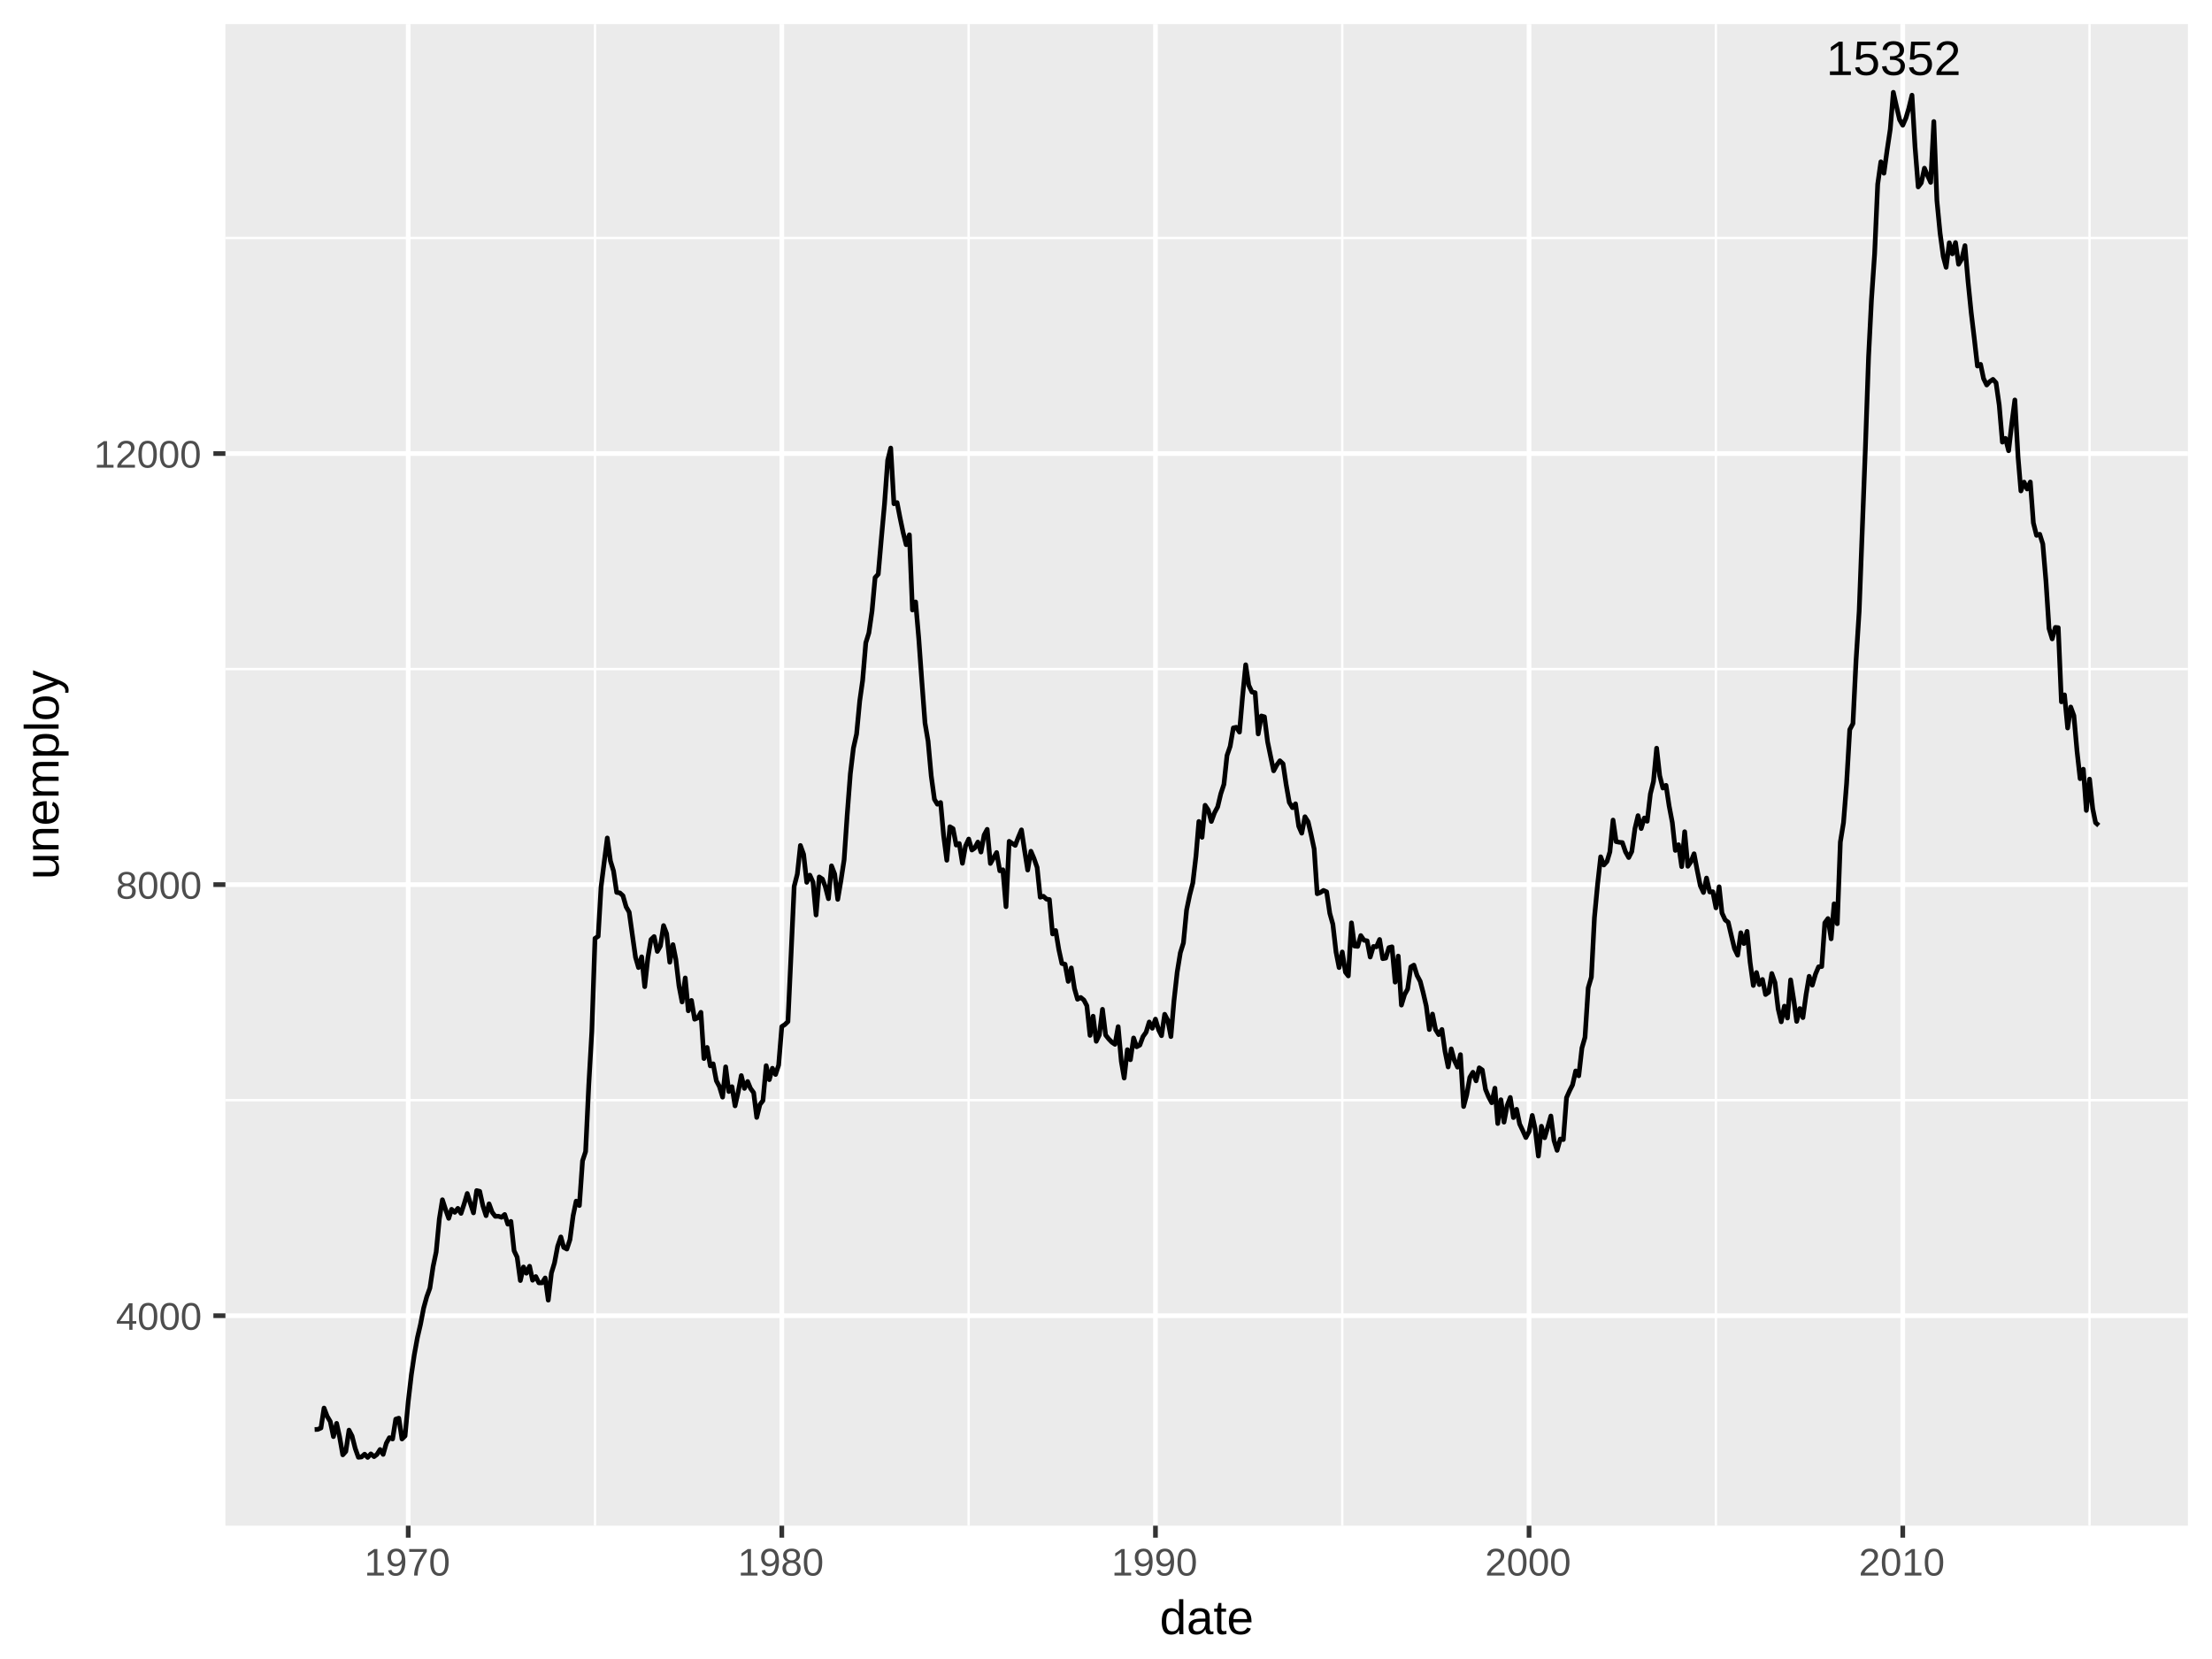
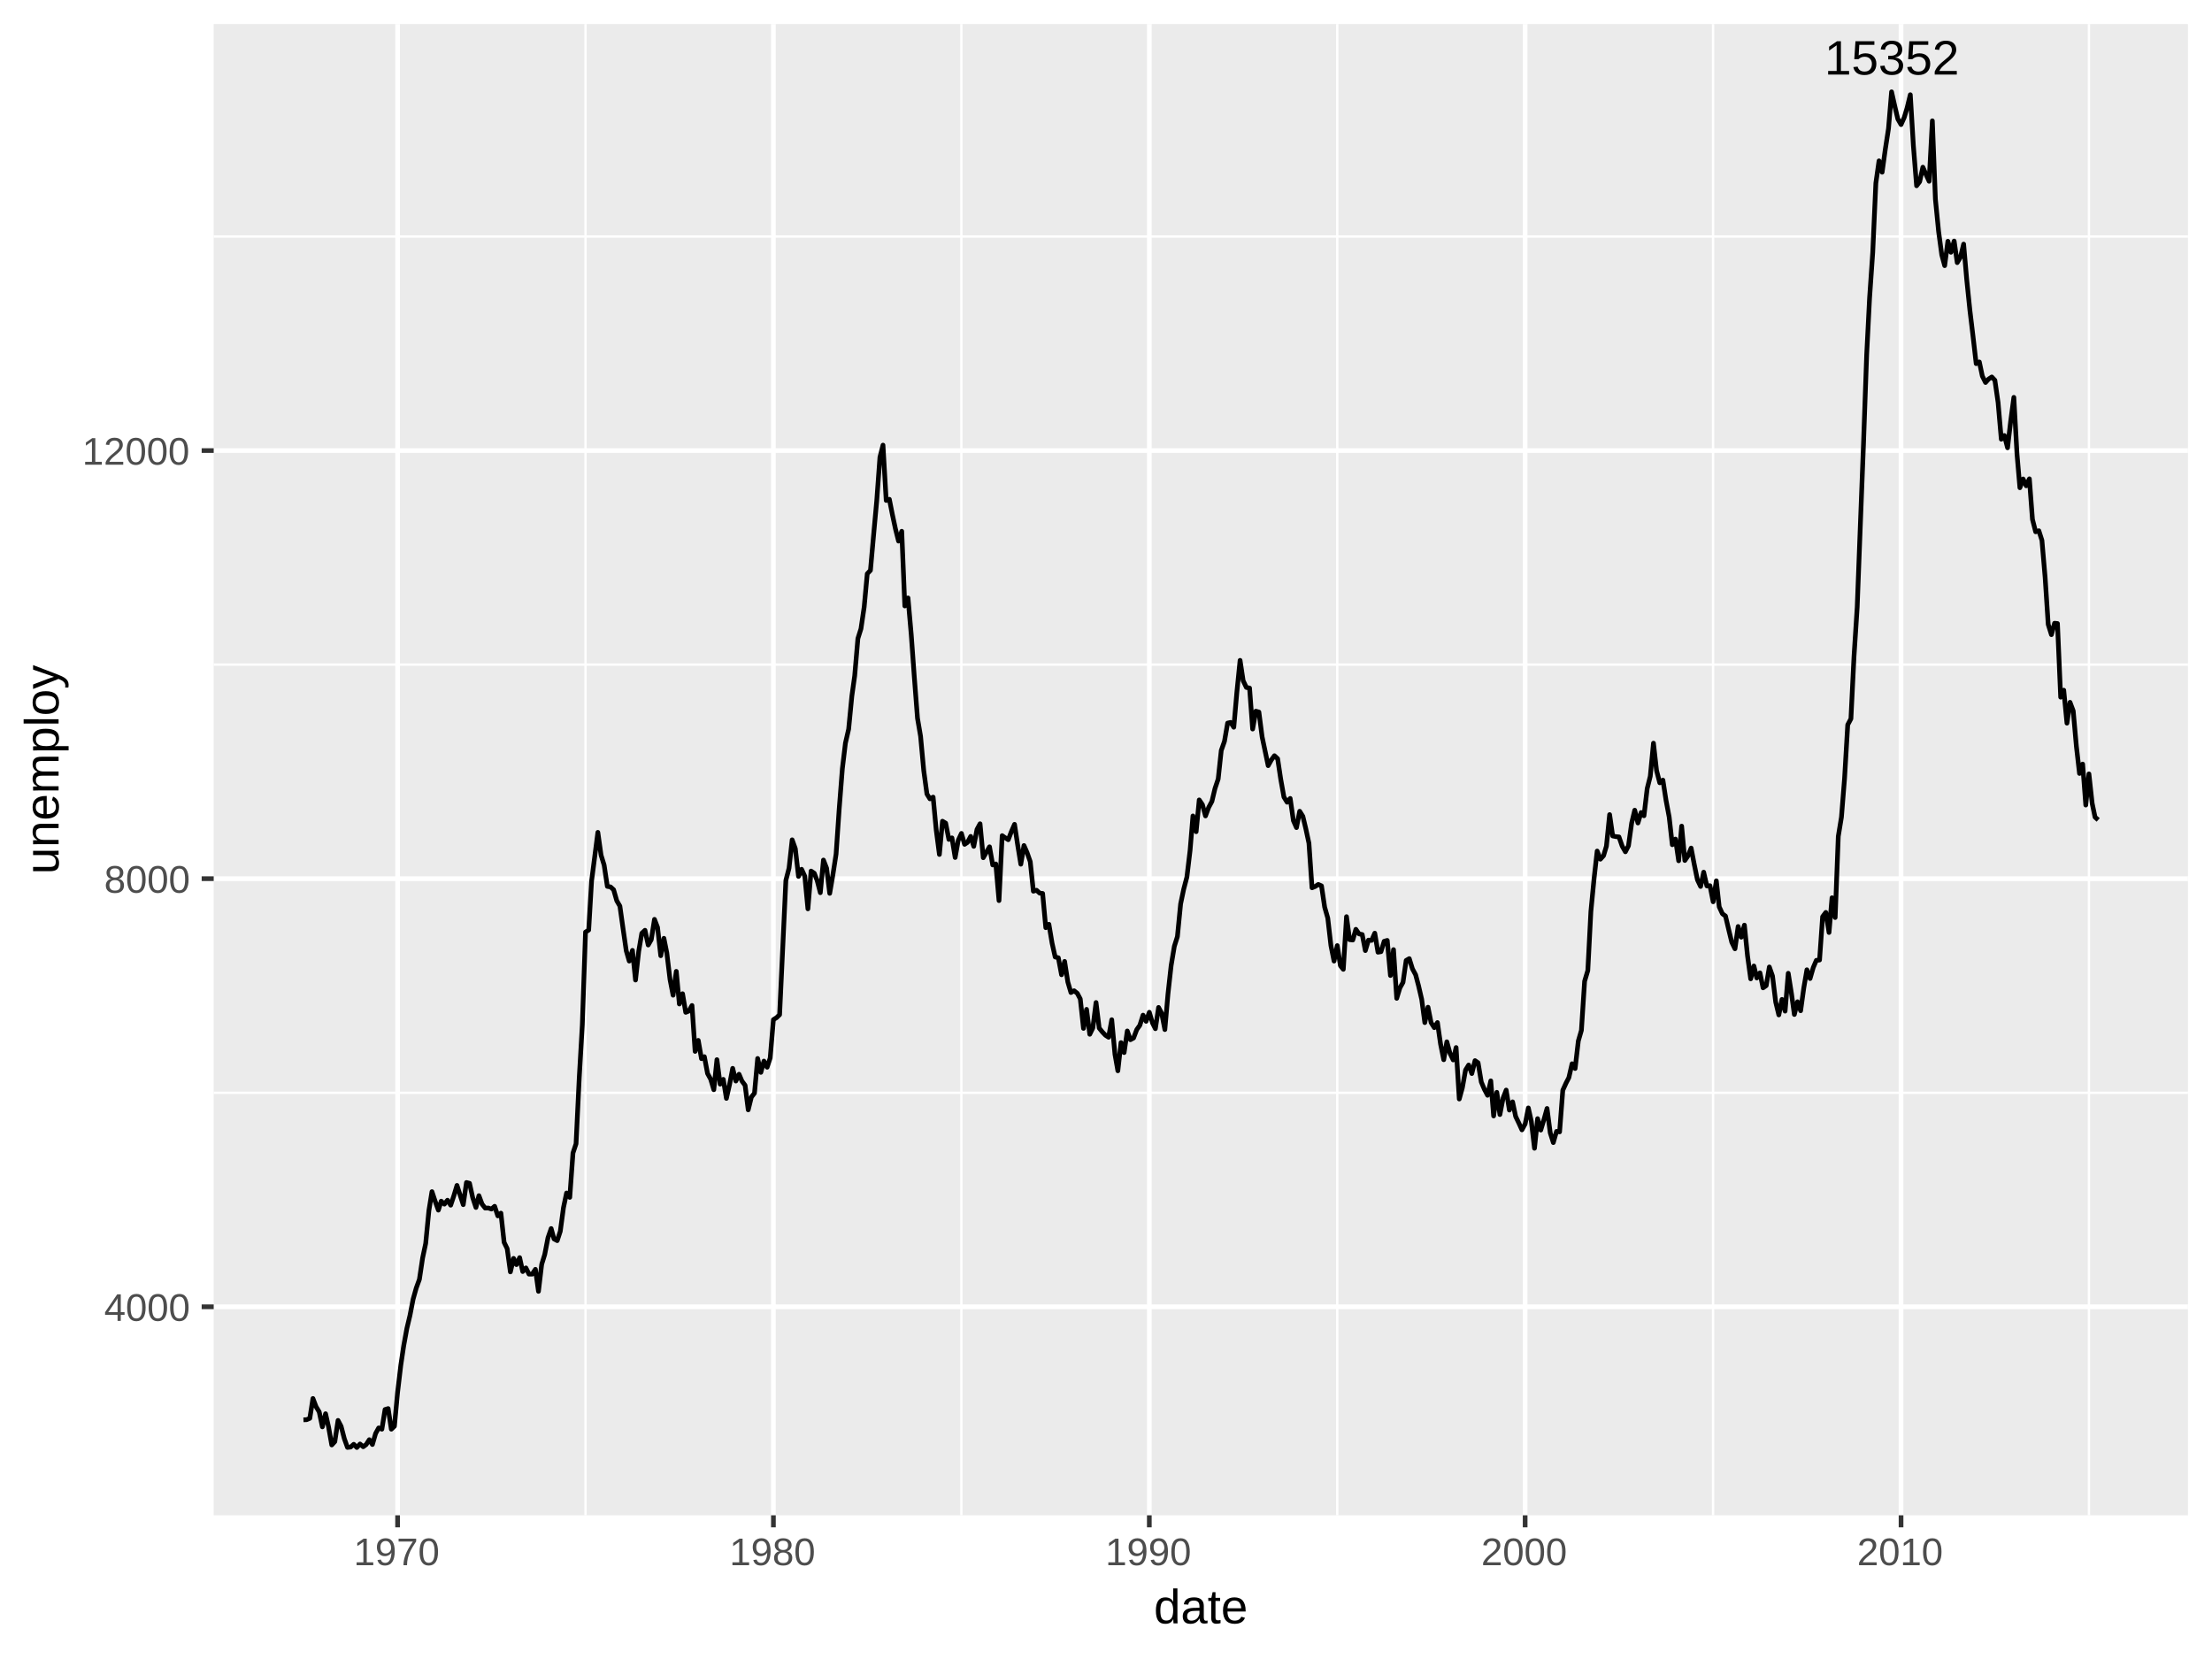
<svg xmlns="http://www.w3.org/2000/svg" viewBox="0 0 504.00 378.00">
  <defs>
    <style type="text/css">
    line, polyline, path, rect, circle {
      fill: none;
      stroke: #000000;
      stroke-linecap: round;
      stroke-linejoin: round;
      stroke-miterlimit: 10.00;
    }
  </style>
  </defs>
  <rect width="100%" height="100%" style="stroke: none; fill: none;" />
  <rect x="0.00" y="0.00" width="504.00" height="378.00" style="stroke-width: 1.07; stroke: #FFFFFF; fill: #FFFFFF;" />
  <defs>
-     <clipPath id="cpNTEuMzYwM3w0OTguNTIxfDM0Ny42MTd8NS40Nzk0NQ==">
-       <rect x="51.36" y="5.48" width="447.16" height="342.14" />
+     <clipPath id="cpNDguNjkyNXw0OTguNTIxfDM0NS4yNTd8NS40Nzk0NQ==">
+       <rect x="48.69" y="5.48" width="449.83" height="339.78" />
    </clipPath>
  </defs>
-   <rect x="51.36" y="5.48" width="447.16" height="342.14" style="stroke-width: 1.07; stroke: none; fill: #EBEBEB;" clip-path="url(#cpNTEuMzYwM3w0OTguNTIxfDM0Ny42MTd8NS40Nzk0NQ==)" />
-   <polyline points="51.36,250.67 498.52,250.67 " style="stroke-width: 0.53; stroke: #FFFFFF; stroke-linecap: butt;" clip-path="url(#cpNTEuMzYwM3w0OTguNTIxfDM0Ny42MTd8NS40Nzk0NQ==)" />
-   <polyline points="51.36,152.45 498.52,152.45 " style="stroke-width: 0.53; stroke: #FFFFFF; stroke-linecap: butt;" clip-path="url(#cpNTEuMzYwM3w0OTguNTIxfDM0Ny42MTd8NS40Nzk0NQ==)" />
-   <polyline points="51.36,54.23 498.52,54.23 " style="stroke-width: 0.53; stroke: #FFFFFF; stroke-linecap: butt;" clip-path="url(#cpNTEuMzYwM3w0OTguNTIxfDM0Ny42MTd8NS40Nzk0NQ==)" />
-   <polyline points="135.57,347.62 135.57,5.48 " style="stroke-width: 0.53; stroke: #FFFFFF; stroke-linecap: butt;" clip-path="url(#cpNTEuMzYwM3w0OTguNTIxfDM0Ny42MTd8NS40Nzk0NQ==)" />
-   <polyline points="220.70,347.62 220.70,5.48 " style="stroke-width: 0.53; stroke: #FFFFFF; stroke-linecap: butt;" clip-path="url(#cpNTEuMzYwM3w0OTguNTIxfDM0Ny42MTd8NS40Nzk0NQ==)" />
-   <polyline points="305.83,347.62 305.83,5.48 " style="stroke-width: 0.53; stroke: #FFFFFF; stroke-linecap: butt;" clip-path="url(#cpNTEuMzYwM3w0OTguNTIxfDM0Ny42MTd8NS40Nzk0NQ==)" />
-   <polyline points="390.97,347.62 390.97,5.48 " style="stroke-width: 0.53; stroke: #FFFFFF; stroke-linecap: butt;" clip-path="url(#cpNTEuMzYwM3w0OTguNTIxfDM0Ny42MTd8NS40Nzk0NQ==)" />
-   <polyline points="476.10,347.62 476.10,5.48 " style="stroke-width: 0.53; stroke: #FFFFFF; stroke-linecap: butt;" clip-path="url(#cpNTEuMzYwM3w0OTguNTIxfDM0Ny42MTd8NS40Nzk0NQ==)" />
-   <polyline points="51.36,299.78 498.52,299.78 " style="stroke-width: 1.07; stroke: #FFFFFF; stroke-linecap: butt;" clip-path="url(#cpNTEuMzYwM3w0OTguNTIxfDM0Ny42MTd8NS40Nzk0NQ==)" />
-   <polyline points="51.36,201.56 498.52,201.56 " style="stroke-width: 1.07; stroke: #FFFFFF; stroke-linecap: butt;" clip-path="url(#cpNTEuMzYwM3w0OTguNTIxfDM0Ny42MTd8NS40Nzk0NQ==)" />
-   <polyline points="51.36,103.34 498.52,103.34 " style="stroke-width: 1.07; stroke: #FFFFFF; stroke-linecap: butt;" clip-path="url(#cpNTEuMzYwM3w0OTguNTIxfDM0Ny42MTd8NS40Nzk0NQ==)" />
-   <polyline points="93.01,347.62 93.01,5.48 " style="stroke-width: 1.07; stroke: #FFFFFF; stroke-linecap: butt;" clip-path="url(#cpNTEuMzYwM3w0OTguNTIxfDM0Ny42MTd8NS40Nzk0NQ==)" />
-   <polyline points="178.13,347.62 178.13,5.48 " style="stroke-width: 1.07; stroke: #FFFFFF; stroke-linecap: butt;" clip-path="url(#cpNTEuMzYwM3w0OTguNTIxfDM0Ny42MTd8NS40Nzk0NQ==)" />
-   <polyline points="263.27,347.62 263.27,5.48 " style="stroke-width: 1.07; stroke: #FFFFFF; stroke-linecap: butt;" clip-path="url(#cpNTEuMzYwM3w0OTguNTIxfDM0Ny42MTd8NS40Nzk0NQ==)" />
-   <polyline points="348.39,347.62 348.39,5.48 " style="stroke-width: 1.07; stroke: #FFFFFF; stroke-linecap: butt;" clip-path="url(#cpNTEuMzYwM3w0OTguNTIxfDM0Ny42MTd8NS40Nzk0NQ==)" />
-   <polyline points="433.54,347.62 433.54,5.48 " style="stroke-width: 1.07; stroke: #FFFFFF; stroke-linecap: butt;" clip-path="url(#cpNTEuMzYwM3w0OTguNTIxfDM0Ny42MTd8NS40Nzk0NQ==)" />
-   <polyline points="71.69,325.71 72.41,325.68 73.13,325.36 73.83,320.82 74.55,322.71 75.25,323.89 75.97,327.33 76.70,324.31 77.37,327.35 78.10,331.48 78.79,330.71 79.52,325.85 80.22,327.20 80.94,330.03 81.66,332.04 82.36,331.97 83.08,331.33 83.78,332.07 84.50,331.26 85.23,331.89 85.88,331.40 86.60,330.27 87.30,331.38 88.02,328.85 88.72,327.57 89.45,327.87 90.17,323.35 90.87,323.13 91.59,327.87 92.29,327.18 93.01,319.40 93.73,313.21 94.39,308.74 95.11,304.76 95.81,301.76 96.53,298.03 97.23,295.48 97.95,293.49 98.68,288.58 99.38,285.26 100.10,277.73 100.80,273.36 101.52,275.57 102.24,277.60 102.89,275.54 103.62,276.23 104.32,275.32 105.04,276.47 105.74,274.36 106.46,271.93 107.18,274.19 107.88,276.35 108.61,271.27 109.30,271.44 110.03,274.75 110.75,276.99 111.43,274.29 112.15,276.23 112.85,277.14 113.57,277.11 114.27,277.36 114.99,276.72 115.71,278.93 116.41,278.29 117.14,284.99 117.83,286.44 118.56,291.77 119.28,288.68 119.93,290.10 120.66,288.51 121.35,291.70 122.08,290.86 122.78,292.29 123.50,292.29 124.22,291.18 124.92,296.24 125.64,290.05 126.34,287.77 127.06,283.96 127.79,281.83 128.44,284.21 129.16,284.60 129.86,282.46 130.58,277.01 131.28,273.67 132.01,274.68 132.73,264.49 133.43,262.38 134.15,247.23 134.85,235.05 135.57,213.81 136.29,213.34 136.95,202.10 137.67,196.40 138.37,190.93 139.09,196.16 139.79,198.44 140.51,203.33 141.24,203.45 141.94,204.09 142.66,206.62 143.36,207.84 144.08,213.00 144.80,218.11 145.48,220.46 146.20,218.01 146.90,224.81 147.62,218.21 148.32,214.08 149.04,213.39 149.77,216.78 150.47,215.55 151.19,210.89 151.89,212.73 152.61,219.24 153.33,215.23 153.99,218.57 154.71,224.66 155.41,228.30 156.13,222.82 156.83,230.31 157.55,227.95 158.27,232.23 158.97,231.93 159.70,230.65 160.39,241.19 161.12,238.66 161.84,242.86 162.49,242.39 163.22,246.25 163.91,247.55 164.64,249.98 165.34,243.08 166.06,248.70 166.78,247.60 167.48,251.97 168.20,248.78 168.90,245.07 169.62,247.99 170.35,246.42 171.00,247.99 171.72,248.97 172.42,254.60 173.14,251.67 173.84,250.76 174.57,242.81 175.29,246.00 175.99,243.40 176.71,244.82 177.41,242.69 178.13,233.90 178.85,233.43 179.53,232.77 180.25,217.32 180.95,201.95 181.67,199.15 182.37,192.64 183.10,194.66 183.82,201.04 184.52,199.40 185.24,200.99 185.94,208.48 186.66,199.81 187.39,200.30 188.04,202.00 188.76,204.77 189.46,197.28 190.18,199.15 190.88,204.92 191.60,200.67 192.33,195.91 193.03,185.69 193.75,176.29 194.45,170.45 195.17,167.25 195.89,159.69 196.55,155.03 197.27,146.46 197.97,144.22 198.69,139.24 199.39,131.60 200.11,130.82 200.83,122.56 201.53,114.90 202.26,104.86 202.95,102.09 203.68,114.78 204.40,114.51 205.05,117.87 205.77,121.31 206.47,124.11 207.20,121.85 207.90,138.99 208.62,137.15 209.34,145.52 210.04,155.22 210.76,164.75 211.46,168.87 212.18,176.81 212.91,182.13 213.58,183.24 214.31,182.85 215.00,190.36 215.73,196.01 216.43,188.37 217.15,188.81 217.87,192.55 218.57,192.20 219.29,196.70 219.99,192.77 220.72,191.17 221.44,193.68 222.09,193.23 222.81,191.86 223.51,194.14 224.23,190.26 224.93,188.96 225.66,196.74 226.38,195.47 227.08,194.24 227.80,198.41 228.50,198.17 229.22,206.59 229.94,191.69 230.60,192.15 231.32,192.62 232.02,190.78 232.74,189.08 233.44,193.72 234.16,198.24 234.89,193.95 235.59,195.59 236.31,197.65 237.01,204.43 237.73,204.21 238.45,204.87 239.10,204.95 239.83,212.80 240.53,212.02 241.25,216.34 241.95,219.53 242.67,219.70 243.39,223.61 244.09,220.54 244.82,225.25 245.51,227.68 246.24,227.27 246.96,227.86 247.64,229.16 248.36,235.91 249.06,231.54 249.78,237.26 250.48,235.81 251.20,229.97 251.92,235.84 252.62,236.72 253.35,237.48 254.05,237.95 254.77,233.92 255.49,241.85 256.14,245.63 256.87,239.17 257.56,241.46 258.29,236.50 258.99,238.51 259.71,238.12 260.43,236.18 261.13,235.20 261.85,232.86 262.55,234.29 263.27,232.20 264.00,234.68 264.65,235.98 265.37,231.10 266.07,232.45 266.79,236.18 267.49,228.03 268.22,221.50 268.94,217.08 269.64,214.84 270.36,207.35 271.06,203.99 271.78,201.19 272.50,195.05 273.16,187.17 273.88,190.78 274.58,183.48 275.30,184.57 276.00,187.17 276.72,185.20 277.45,183.83 278.15,180.88 278.87,178.70 279.57,172.14 280.29,170.05 281.01,165.85 281.69,165.71 282.41,166.81 283.11,158.73 283.83,151.47 284.53,156.13 285.25,157.68 285.98,157.83 286.68,167.23 287.40,163.13 288.10,163.33 288.82,169.02 289.54,172.51 290.20,175.63 290.92,174.30 291.62,173.34 292.34,174.03 293.04,178.72 293.76,182.82 294.48,184.03 295.18,183.14 295.91,188.25 296.60,189.84 297.33,186.09 298.05,187.24 298.70,190.02 299.43,193.43 300.12,203.64 300.85,203.35 301.55,202.88 302.27,203.20 302.99,208.09 303.69,210.59 304.41,216.90 305.11,220.46 305.83,216.90 306.56,221.52 307.21,222.36 307.93,210.27 308.63,215.55 309.35,215.63 310.05,213.17 310.78,214.23 311.50,214.37 312.20,218.06 312.92,215.65 313.62,215.73 314.34,214.06 315.06,218.43 315.74,218.30 316.46,215.92 317.16,215.73 317.88,223.78 318.58,217.84 319.31,229.01 320.03,226.63 320.73,225.35 321.45,220.32 322.15,219.90 322.87,222.23 323.60,223.61 324.25,226.11 324.97,229.23 325.67,234.58 326.39,231.05 327.09,234.58 327.81,235.74 328.54,234.56 329.24,239.52 329.96,243.10 330.66,238.98 331.38,241.63 332.10,243.15 332.76,240.30 333.48,252.12 334.18,249.51 334.90,245.46 335.60,244.31 336.32,246.27 337.04,243.30 337.74,243.79 338.47,248.21 339.16,249.88 339.89,251.26 340.61,247.94 341.26,255.99 341.98,250.57 342.68,255.68 343.41,251.87 344.11,250.05 344.83,254.64 345.55,252.75 346.25,256.12 346.97,257.64 347.67,259.19 348.39,257.84 349.12,254.15 349.79,257.22 350.52,263.41 351.21,256.61 351.94,259.24 352.64,256.88 353.36,254.28 354.08,259.87 354.78,262.11 355.50,259.53 356.20,259.65 356.93,250.10 357.65,248.48 358.30,247.20 359.02,244.01 359.72,245.12 360.44,238.78 361.14,236.35 361.87,225.08 362.59,222.63 363.29,209.07 364.01,201.48 364.71,195.22 365.43,197.09 366.16,196.28 366.81,194.09 367.53,186.85 368.23,191.76 368.95,191.91 369.65,191.98 370.37,194.09 371.10,195.39 371.80,194.02 372.52,188.79 373.22,185.84 373.94,188.79 374.66,186.38 375.31,187.12 376.04,180.88 376.74,178.06 377.46,170.47 378.16,176.73 378.88,179.56 379.60,178.94 380.30,183.58 381.03,187.41 381.72,193.77 382.45,192.47 383.17,197.46 383.85,189.50 384.57,197.38 385.27,196.35 385.99,194.53 386.69,198.22 387.41,201.80 388.13,203.35 388.83,200.06 389.56,203.23 390.26,203.18 390.98,206.86 391.70,202.05 392.35,208.02 393.08,209.61 393.77,210.13 394.50,213.25 395.20,216.14 395.92,217.64 396.64,212.53 397.34,214.99 398.06,212.21 398.76,219.26 399.49,224.54 400.21,221.59 400.86,224.34 401.58,223.17 402.28,226.60 403.00,226.09 403.70,221.81 404.43,223.88 405.15,229.87 405.85,232.82 406.57,229.25 407.27,231.96 407.99,223.26 408.71,227.90 409.37,232.72 410.09,229.80 410.79,231.86 411.51,226.63 412.21,222.45 412.93,224.47 413.66,221.94 414.36,220.29 415.08,220.22 415.78,210.27 416.50,209.29 417.22,213.91 417.90,205.93 418.62,210.47 419.32,191.86 420.04,187.44 420.74,178.55 421.46,166.25 422.19,164.87 422.89,150.63 423.61,139.24 424.31,120.87 425.03,101.91 425.75,81.29 426.41,68.32 427.13,57.84 427.83,41.98 428.55,36.87 429.25,39.47 429.97,34.24 430.69,29.45 431.39,21.03 432.12,24.30 432.82,27.27 433.54,28.54 434.26,26.90 434.91,24.71 435.64,21.69 436.33,33.38 437.06,42.59 437.76,41.66 438.48,38.32 439.20,40.01 439.90,41.56 440.62,27.69 441.32,45.68 442.04,53.10 442.77,58.45 443.42,60.91 444.14,55.31 444.84,57.84 445.56,55.26 446.26,60.22 446.99,58.99 447.71,55.97 448.41,64.08 449.13,71.20 449.83,77.04 450.55,83.40 451.27,83.01 451.95,86.25 452.67,87.72 453.37,86.94 454.09,86.44 454.79,87.21 455.52,92.31 456.24,100.74 456.94,99.88 457.66,102.70 458.36,96.66 459.08,91.13 459.81,104.15 460.46,111.86 461.18,109.85 461.88,111.42 462.60,109.82 463.30,119.13 464.02,121.98 464.75,121.73 465.45,123.94 466.17,132.46 466.87,143.22 467.59,145.57 468.31,142.95 468.97,143.02 469.69,159.91 470.39,158.32 471.11,165.88 471.81,161.09 472.53,163.06 473.25,171.18 473.95,177.42 474.68,175.26 475.37,184.66 476.10,177.52 476.82,184.25 477.47,187.44 478.20,188.08 " style="stroke-width: 1.07; stroke-linecap: butt;" clip-path="url(#cpNTEuMzYwM3w0OTguNTIxfDM0Ny42MTd8NS40Nzk0NQ==)" />
-   <g clip-path="url(#cpNTEuMzYwM3w0OTguNTIxfDM0Ny42MTd8NS40Nzk0NQ==)">
-     <text x="416.10" y="17.09" style="font-size: 11.04px; font-family: Arial;" textLength="30.59px" lengthAdjust="spacingAndGlyphs">15352</text>
+   <rect x="48.69" y="5.48" width="449.83" height="339.78" style="stroke-width: 1.07; stroke: none; fill: #EBEBEB;" clip-path="url(#cpNDguNjkyNXw0OTguNTIxfDM0NS4yNTd8NS40Nzk0NQ==)" />
+   <polyline points="48.69,248.98 498.52,248.98 " style="stroke-width: 0.53; stroke: #FFFFFF; stroke-linecap: butt;" clip-path="url(#cpNDguNjkyNXw0OTguNTIxfDM0NS4yNTd8NS40Nzk0NQ==)" />
+   <polyline points="48.69,151.43 498.52,151.43 " style="stroke-width: 0.53; stroke: #FFFFFF; stroke-linecap: butt;" clip-path="url(#cpNDguNjkyNXw0OTguNTIxfDM0NS4yNTd8NS40Nzk0NQ==)" />
+   <polyline points="48.69,53.89 498.52,53.89 " style="stroke-width: 0.53; stroke: #FFFFFF; stroke-linecap: butt;" clip-path="url(#cpNDguNjkyNXw0OTguNTIxfDM0NS4yNTd8NS40Nzk0NQ==)" />
+   <polyline points="133.41,345.26 133.41,5.48 " style="stroke-width: 0.53; stroke: #FFFFFF; stroke-linecap: butt;" clip-path="url(#cpNDguNjkyNXw0OTguNTIxfDM0NS4yNTd8NS40Nzk0NQ==)" />
+   <polyline points="219.05,345.26 219.05,5.48 " style="stroke-width: 0.53; stroke: #FFFFFF; stroke-linecap: butt;" clip-path="url(#cpNDguNjkyNXw0OTguNTIxfDM0NS4yNTd8NS40Nzk0NQ==)" />
+   <polyline points="304.69,345.26 304.69,5.48 " style="stroke-width: 0.53; stroke: #FFFFFF; stroke-linecap: butt;" clip-path="url(#cpNDguNjkyNXw0OTguNTIxfDM0NS4yNTd8NS40Nzk0NQ==)" />
+   <polyline points="390.32,345.26 390.32,5.48 " style="stroke-width: 0.53; stroke: #FFFFFF; stroke-linecap: butt;" clip-path="url(#cpNDguNjkyNXw0OTguNTIxfDM0NS4yNTd8NS40Nzk0NQ==)" />
+   <polyline points="475.96,345.26 475.96,5.48 " style="stroke-width: 0.53; stroke: #FFFFFF; stroke-linecap: butt;" clip-path="url(#cpNDguNjkyNXw0OTguNTIxfDM0NS4yNTd8NS40Nzk0NQ==)" />
+   <polyline points="48.69,297.75 498.52,297.75 " style="stroke-width: 1.07; stroke: #FFFFFF; stroke-linecap: butt;" clip-path="url(#cpNDguNjkyNXw0OTguNTIxfDM0NS4yNTd8NS40Nzk0NQ==)" />
+   <polyline points="48.69,200.20 498.52,200.20 " style="stroke-width: 1.07; stroke: #FFFFFF; stroke-linecap: butt;" clip-path="url(#cpNDguNjkyNXw0OTguNTIxfDM0NS4yNTd8NS40Nzk0NQ==)" />
+   <polyline points="48.69,102.66 498.52,102.66 " style="stroke-width: 1.07; stroke: #FFFFFF; stroke-linecap: butt;" clip-path="url(#cpNDguNjkyNXw0OTguNTIxfDM0NS4yNTd8NS40Nzk0NQ==)" />
+   <polyline points="90.59,345.26 90.59,5.48 " style="stroke-width: 1.07; stroke: #FFFFFF; stroke-linecap: butt;" clip-path="url(#cpNDguNjkyNXw0OTguNTIxfDM0NS4yNTd8NS40Nzk0NQ==)" />
+   <polyline points="176.22,345.26 176.22,5.48 " style="stroke-width: 1.07; stroke: #FFFFFF; stroke-linecap: butt;" clip-path="url(#cpNDguNjkyNXw0OTguNTIxfDM0NS4yNTd8NS40Nzk0NQ==)" />
+   <polyline points="261.87,345.26 261.87,5.48 " style="stroke-width: 1.07; stroke: #FFFFFF; stroke-linecap: butt;" clip-path="url(#cpNDguNjkyNXw0OTguNTIxfDM0NS4yNTd8NS40Nzk0NQ==)" />
+   <polyline points="347.50,345.26 347.50,5.48 " style="stroke-width: 1.07; stroke: #FFFFFF; stroke-linecap: butt;" clip-path="url(#cpNDguNjkyNXw0OTguNTIxfDM0NS4yNTd8NS40Nzk0NQ==)" />
+   <polyline points="433.15,345.26 433.15,5.48 " style="stroke-width: 1.07; stroke: #FFFFFF; stroke-linecap: butt;" clip-path="url(#cpNDguNjkyNXw0OTguNTIxfDM0NS4yNTd8NS40Nzk0NQ==)" />
+   <polyline points="69.14,323.50 69.87,323.47 70.59,323.16 71.30,318.64 72.02,320.52 72.73,321.69 73.45,325.11 74.18,322.11 74.86,325.13 75.59,329.23 76.29,328.47 77.02,323.64 77.72,324.98 78.45,327.79 79.17,329.79 79.88,329.71 80.60,329.08 81.31,329.81 82.03,329.01 82.76,329.64 83.42,329.15 84.15,328.03 84.85,329.13 85.58,326.62 86.28,325.35 87.01,325.64 87.73,321.16 88.44,320.94 89.16,325.64 89.87,324.96 90.59,317.23 91.32,311.08 91.98,306.65 92.70,302.70 93.41,299.72 94.13,296.01 94.84,293.48 95.56,291.50 96.29,286.63 96.99,283.33 97.72,275.85 98.42,271.51 99.15,273.70 99.88,275.73 100.53,273.68 101.26,274.36 101.96,273.46 102.69,274.60 103.39,272.51 104.12,270.09 104.85,272.34 105.55,274.48 106.28,269.43 106.98,269.61 107.71,272.90 108.44,275.12 109.12,272.43 109.84,274.36 110.55,275.26 111.27,275.24 111.98,275.48 112.70,274.85 113.43,277.04 114.13,276.41 114.86,283.07 115.56,284.50 116.29,289.80 117.02,286.72 117.67,288.14 118.40,286.55 119.10,289.72 119.83,288.89 120.53,290.31 121.26,290.31 121.99,289.21 122.69,294.23 123.42,288.09 124.12,285.82 124.85,282.04 125.58,279.92 126.23,282.29 126.96,282.68 127.66,280.55 128.39,275.14 129.09,271.82 129.82,272.82 130.55,262.70 131.25,260.61 131.98,245.56 132.68,233.47 133.41,212.37 134.13,211.91 134.79,200.74 135.52,195.08 136.22,189.65 136.95,194.84 137.65,197.11 138.38,201.96 139.10,202.08 139.81,202.72 140.53,205.23 141.24,206.45 141.96,211.57 142.69,216.64 143.37,218.98 144.10,216.54 144.80,223.30 145.53,216.74 146.23,212.64 146.96,211.96 147.69,215.32 148.39,214.10 149.12,209.47 149.82,211.30 150.55,217.76 151.27,213.79 151.93,217.10 152.66,223.15 153.36,226.76 154.09,221.32 154.79,228.76 155.52,226.42 156.24,230.66 156.95,230.37 157.67,229.10 158.38,239.56 159.10,237.05 159.83,241.22 160.49,240.76 161.21,244.59 161.92,245.88 162.64,248.29 163.35,241.44 164.08,247.02 164.80,245.93 165.51,250.27 166.23,247.10 166.94,243.42 167.66,246.32 168.39,244.76 169.05,246.32 169.77,247.29 170.48,252.88 171.20,249.97 171.91,249.07 172.63,241.17 173.36,244.34 174.06,241.76 174.79,243.17 175.49,241.05 176.22,232.32 176.95,231.86 177.63,231.20 178.35,215.86 179.06,200.59 179.78,197.81 180.49,191.35 181.21,193.35 181.94,199.69 182.64,198.06 183.37,199.64 184.08,207.08 184.80,198.47 185.53,198.96 186.19,200.64 186.91,203.40 187.62,195.96 188.34,197.81 189.05,203.55 189.77,199.33 190.50,194.60 191.20,184.45 191.93,175.11 192.63,169.31 193.36,166.14 194.09,158.63 194.74,153.99 195.47,145.48 196.17,143.26 196.90,138.31 197.60,130.73 198.33,129.95 199.06,121.76 199.76,114.15 200.49,104.18 201.19,101.42 201.92,114.03 202.64,113.76 203.30,117.10 204.03,120.51 204.73,123.29 205.46,121.05 206.16,138.07 206.89,136.24 207.62,144.56 208.32,154.19 209.05,163.65 209.75,167.75 210.48,175.62 211.20,180.92 211.88,182.01 212.61,181.62 213.31,189.08 214.04,194.69 214.74,187.11 215.47,187.55 216.20,191.26 216.90,190.91 217.63,195.38 218.33,191.47 219.06,189.89 219.78,192.38 220.44,191.94 221.17,190.57 221.87,192.84 222.60,188.99 223.30,187.69 224.03,195.43 224.76,194.16 225.46,192.94 226.19,197.08 226.89,196.84 227.62,205.20 228.34,190.40 229.00,190.86 229.73,191.33 230.43,189.50 231.16,187.82 231.86,192.43 232.59,196.91 233.31,192.65 234.02,194.28 234.74,196.33 235.45,203.06 236.17,202.84 236.90,203.50 237.56,203.57 238.28,211.37 238.99,210.59 239.71,214.88 240.42,218.05 241.14,218.23 241.87,222.10 242.57,219.05 243.30,223.74 244.01,226.15 244.73,225.74 245.46,226.32 246.14,227.61 246.87,234.32 247.57,229.98 248.30,235.66 249.00,234.22 249.73,228.42 250.45,234.25 251.16,235.12 251.88,235.88 252.59,236.34 253.31,232.34 254.04,240.22 254.70,243.98 255.42,237.56 256.13,239.83 256.85,234.90 257.56,236.90 258.28,236.51 259.01,234.59 259.71,233.61 260.44,231.30 261.14,232.71 261.87,230.64 262.60,233.10 263.25,234.39 263.98,229.54 264.69,230.88 265.41,234.59 266.12,226.49 266.84,220.01 267.57,215.62 268.27,213.40 269.00,205.96 269.70,202.62 270.43,199.84 271.16,193.74 271.81,185.91 272.54,189.50 273.24,182.26 273.97,183.33 274.67,185.91 275.40,183.96 276.13,182.60 276.83,179.67 277.56,177.50 278.26,170.99 278.99,168.92 279.71,164.75 280.39,164.60 281.12,165.70 281.82,157.68 282.55,150.46 283.25,155.09 283.98,156.63 284.71,156.77 285.41,166.11 286.14,162.04 286.84,162.24 287.57,167.89 288.30,171.36 288.95,174.45 289.68,173.14 290.38,172.19 291.11,172.87 291.81,177.53 292.54,181.60 293.27,182.79 293.97,181.92 294.70,186.99 295.40,188.57 296.13,184.84 296.85,185.99 297.51,188.74 298.24,192.13 298.94,202.28 299.67,201.98 300.37,201.52 301.10,201.84 301.82,206.69 302.53,209.18 303.25,215.45 303.96,218.98 304.69,215.45 305.41,220.03 306.07,220.86 306.80,208.86 307.50,214.10 308.23,214.18 308.93,211.74 309.66,212.79 310.38,212.93 311.09,216.59 311.81,214.20 312.52,214.27 313.24,212.62 313.97,216.96 314.65,216.84 315.38,214.47 316.08,214.27 316.81,222.27 317.51,216.37 318.24,227.47 318.96,225.10 319.67,223.83 320.39,218.83 321.10,218.42 321.82,220.74 322.55,222.10 323.21,224.59 323.93,227.69 324.64,233.00 325.37,229.49 326.07,233.00 326.80,234.15 327.52,232.98 328.23,237.90 328.95,241.46 329.66,237.37 330.38,240.00 331.11,241.51 331.77,238.68 332.49,250.41 333.20,247.83 333.92,243.81 334.63,242.66 335.35,244.61 336.08,241.66 336.78,242.15 337.51,246.54 338.21,248.19 338.94,249.56 339.67,246.27 340.32,254.27 341.05,248.88 341.75,253.95 342.48,250.17 343.18,248.37 343.91,252.93 344.64,251.05 345.34,254.39 346.07,255.90 346.77,257.44 347.50,256.10 348.23,252.44 348.91,255.49 349.63,261.63 350.34,254.88 351.06,257.49 351.77,255.14 352.49,252.56 353.22,258.12 353.92,260.34 354.65,257.78 355.35,257.90 356.08,248.41 356.81,246.80 357.46,245.54 358.19,242.37 358.89,243.46 359.62,237.17 360.32,234.76 361.05,223.57 361.78,221.13 362.48,207.67 363.21,200.13 363.91,193.91 364.64,195.77 365.37,194.96 366.02,192.79 366.75,185.60 367.45,190.47 368.18,190.62 368.88,190.69 369.61,192.79 370.34,194.08 371.04,192.72 371.77,187.52 372.47,184.60 373.20,187.52 373.92,185.13 374.58,185.87 375.31,179.67 376.01,176.87 376.74,169.33 377.44,175.55 378.17,178.36 378.89,177.75 379.60,182.35 380.32,186.16 381.03,192.47 381.75,191.18 382.48,196.13 383.16,188.23 383.89,196.06 384.59,195.03 385.32,193.23 386.02,196.89 386.75,200.45 387.48,201.98 388.18,198.72 388.91,201.86 389.61,201.81 390.34,205.47 391.06,200.69 391.72,206.62 392.45,208.20 393.15,208.72 393.88,211.81 394.58,214.69 395.31,216.18 396.03,211.10 396.74,213.54 397.46,210.79 398.17,217.79 398.89,223.03 399.62,220.10 400.28,222.83 401.00,221.66 401.71,225.08 402.43,224.57 403.14,220.32 403.86,222.37 404.59,228.32 405.30,231.25 406.02,227.71 406.73,230.39 407.45,221.76 408.18,226.37 408.84,231.15 409.56,228.25 410.27,230.30 410.99,225.10 411.70,220.96 412.42,222.96 413.15,220.44 413.85,218.81 414.58,218.74 415.28,208.86 416.01,207.89 416.74,212.47 417.42,204.55 418.14,209.06 418.85,190.57 419.57,186.18 420.28,177.36 421.00,165.14 421.73,163.77 422.43,149.63 423.16,138.31 423.86,120.07 424.59,101.25 425.32,80.77 425.98,67.89 426.70,57.48 427.41,41.72 428.13,36.65 428.84,39.24 429.56,34.04 430.29,29.29 430.99,20.92 431.72,24.17 432.42,27.12 433.15,28.39 433.88,26.75 434.53,24.58 435.26,21.58 435.96,33.19 436.69,42.33 437.39,41.41 438.12,38.09 438.85,39.77 439.55,41.31 440.28,27.53 440.98,45.41 441.71,52.77 442.43,58.09 443.09,60.53 443.82,54.97 444.52,57.48 445.25,54.92 445.95,59.84 446.68,58.62 447.41,55.62 448.11,63.67 448.84,70.74 449.54,76.55 450.27,82.86 450.99,82.47 451.67,85.69 452.40,87.15 453.10,86.37 453.83,85.89 454.53,86.64 455.26,91.71 455.99,100.08 456.69,99.23 457.42,102.03 458.12,96.03 458.85,90.54 459.57,103.47 460.23,111.13 460.96,109.13 461.66,110.69 462.39,109.10 463.09,118.34 463.82,121.17 464.55,120.93 465.25,123.12 465.98,131.58 466.68,142.27 467.41,144.61 468.13,142.00 468.79,142.07 469.52,158.85 470.22,157.26 470.95,164.77 471.65,160.02 472.38,161.97 473.10,170.04 473.81,176.23 474.53,174.09 475.24,183.43 475.96,176.33 476.69,183.01 477.35,186.18 478.07,186.82 " style="stroke-width: 1.07; stroke-linecap: butt;" clip-path="url(#cpNDguNjkyNXw0OTguNTIxfDM0NS4yNTd8NS40Nzk0NQ==)" />
+   <g clip-path="url(#cpNDguNjkyNXw0OTguNTIxfDM0NS4yNTd8NS40Nzk0NQ==)">
+     <text x="415.70" y="16.99" style="font-size: 11.04px; font-family: Arial;" textLength="30.59px" lengthAdjust="spacingAndGlyphs">15352</text>
  </g>
  <defs>
    <clipPath id="cpMHw1MDR8Mzc4fDA=">
      <rect x="0.00" y="0.00" width="504.00" height="378.00" />
    </clipPath>
  </defs>
  <g clip-path="url(#cpMHw1MDR8Mzc4fDA=)">
-     <text x="26.41" y="302.99" style="font-size: 8.80px; fill: #4D4D4D; font-family: Arial;" textLength="20.02px" lengthAdjust="spacingAndGlyphs">4000</text>
+     <text x="23.74" y="300.96" style="font-size: 8.80px; fill: #4D4D4D; font-family: Arial;" textLength="20.02px" lengthAdjust="spacingAndGlyphs">4000</text>
  </g>
  <g clip-path="url(#cpMHw1MDR8Mzc4fDA=)">
-     <text x="26.41" y="204.78" style="font-size: 8.80px; fill: #4D4D4D; font-family: Arial;" textLength="20.02px" lengthAdjust="spacingAndGlyphs">8000</text>
+     <text x="23.74" y="203.42" style="font-size: 8.80px; fill: #4D4D4D; font-family: Arial;" textLength="20.02px" lengthAdjust="spacingAndGlyphs">8000</text>
  </g>
  <g clip-path="url(#cpMHw1MDR8Mzc4fDA=)">
-     <text x="21.40" y="106.56" style="font-size: 8.80px; fill: #4D4D4D; font-family: Arial;" textLength="25.03px" lengthAdjust="spacingAndGlyphs">12000</text>
+     <text x="18.73" y="105.88" style="font-size: 8.80px; fill: #4D4D4D; font-family: Arial;" textLength="25.03px" lengthAdjust="spacingAndGlyphs">12000</text>
  </g>
-   <polyline points="48.62,299.78 51.36,299.78 " style="stroke-width: 1.07; stroke: #333333; stroke-linecap: butt;" clip-path="url(#cpMHw1MDR8Mzc4fDA=)" />
-   <polyline points="48.62,201.56 51.36,201.56 " style="stroke-width: 1.07; stroke: #333333; stroke-linecap: butt;" clip-path="url(#cpMHw1MDR8Mzc4fDA=)" />
-   <polyline points="48.62,103.34 51.36,103.34 " style="stroke-width: 1.07; stroke: #333333; stroke-linecap: butt;" clip-path="url(#cpMHw1MDR8Mzc4fDA=)" />
-   <polyline points="93.01,350.36 93.01,347.62 " style="stroke-width: 1.07; stroke: #333333; stroke-linecap: butt;" clip-path="url(#cpMHw1MDR8Mzc4fDA=)" />
-   <polyline points="178.13,350.36 178.13,347.62 " style="stroke-width: 1.07; stroke: #333333; stroke-linecap: butt;" clip-path="url(#cpMHw1MDR8Mzc4fDA=)" />
-   <polyline points="263.27,350.36 263.27,347.62 " style="stroke-width: 1.07; stroke: #333333; stroke-linecap: butt;" clip-path="url(#cpMHw1MDR8Mzc4fDA=)" />
-   <polyline points="348.39,350.36 348.39,347.62 " style="stroke-width: 1.07; stroke: #333333; stroke-linecap: butt;" clip-path="url(#cpMHw1MDR8Mzc4fDA=)" />
-   <polyline points="433.54,350.36 433.54,347.62 " style="stroke-width: 1.07; stroke: #333333; stroke-linecap: butt;" clip-path="url(#cpMHw1MDR8Mzc4fDA=)" />
+   <polyline points="45.95,297.75 48.69,297.75 " style="stroke-width: 1.07; stroke: #333333; stroke-linecap: butt;" clip-path="url(#cpMHw1MDR8Mzc4fDA=)" />
+   <polyline points="45.95,200.20 48.69,200.20 " style="stroke-width: 1.07; stroke: #333333; stroke-linecap: butt;" clip-path="url(#cpMHw1MDR8Mzc4fDA=)" />
+   <polyline points="45.95,102.66 48.69,102.66 " style="stroke-width: 1.07; stroke: #333333; stroke-linecap: butt;" clip-path="url(#cpMHw1MDR8Mzc4fDA=)" />
+   <polyline points="90.59,348.00 90.59,345.26 " style="stroke-width: 1.07; stroke: #333333; stroke-linecap: butt;" clip-path="url(#cpMHw1MDR8Mzc4fDA=)" />
+   <polyline points="176.22,348.00 176.22,345.26 " style="stroke-width: 1.07; stroke: #333333; stroke-linecap: butt;" clip-path="url(#cpMHw1MDR8Mzc4fDA=)" />
+   <polyline points="261.87,348.00 261.87,345.26 " style="stroke-width: 1.07; stroke: #333333; stroke-linecap: butt;" clip-path="url(#cpMHw1MDR8Mzc4fDA=)" />
+   <polyline points="347.50,348.00 347.50,345.26 " style="stroke-width: 1.07; stroke: #333333; stroke-linecap: butt;" clip-path="url(#cpMHw1MDR8Mzc4fDA=)" />
+   <polyline points="433.15,348.00 433.15,345.26 " style="stroke-width: 1.07; stroke: #333333; stroke-linecap: butt;" clip-path="url(#cpMHw1MDR8Mzc4fDA=)" />
  <g clip-path="url(#cpMHw1MDR8Mzc4fDA=)">
-     <text x="83.00" y="358.99" style="font-size: 8.80px; fill: #4D4D4D; font-family: Arial;" textLength="20.02px" lengthAdjust="spacingAndGlyphs">1970</text>
+     <text x="80.58" y="356.63" style="font-size: 8.80px; fill: #4D4D4D; font-family: Arial;" textLength="20.02px" lengthAdjust="spacingAndGlyphs">1970</text>
  </g>
  <g clip-path="url(#cpMHw1MDR8Mzc4fDA=)">
-     <text x="168.12" y="358.99" style="font-size: 8.80px; fill: #4D4D4D; font-family: Arial;" textLength="20.02px" lengthAdjust="spacingAndGlyphs">1980</text>
+     <text x="166.21" y="356.63" style="font-size: 8.80px; fill: #4D4D4D; font-family: Arial;" textLength="20.02px" lengthAdjust="spacingAndGlyphs">1980</text>
  </g>
  <g clip-path="url(#cpMHw1MDR8Mzc4fDA=)">
-     <text x="253.26" y="358.99" style="font-size: 8.80px; fill: #4D4D4D; font-family: Arial;" textLength="20.02px" lengthAdjust="spacingAndGlyphs">1990</text>
+     <text x="251.86" y="356.63" style="font-size: 8.80px; fill: #4D4D4D; font-family: Arial;" textLength="20.02px" lengthAdjust="spacingAndGlyphs">1990</text>
  </g>
  <g clip-path="url(#cpMHw1MDR8Mzc4fDA=)">
-     <text x="338.38" y="358.99" style="font-size: 8.80px; fill: #4D4D4D; font-family: Arial;" textLength="20.02px" lengthAdjust="spacingAndGlyphs">2000</text>
+     <text x="337.49" y="356.63" style="font-size: 8.80px; fill: #4D4D4D; font-family: Arial;" textLength="20.02px" lengthAdjust="spacingAndGlyphs">2000</text>
  </g>
  <g clip-path="url(#cpMHw1MDR8Mzc4fDA=)">
-     <text x="423.53" y="358.99" style="font-size: 8.80px; fill: #4D4D4D; font-family: Arial;" textLength="20.02px" lengthAdjust="spacingAndGlyphs">2010</text>
+     <text x="423.14" y="356.63" style="font-size: 8.80px; fill: #4D4D4D; font-family: Arial;" textLength="20.02px" lengthAdjust="spacingAndGlyphs">2010</text>
  </g>
  <g clip-path="url(#cpMHw1MDR8Mzc4fDA=)">
-     <text x="264.24" y="372.34" style="font-size: 11.00px; font-family: Arial;" textLength="21.41px" lengthAdjust="spacingAndGlyphs">date</text>
+     <text x="262.90" y="369.88" style="font-size: 11.00px; font-family: Arial;" textLength="21.41px" lengthAdjust="spacingAndGlyphs">date</text>
  </g>
  <g clip-path="url(#cpMHw1MDR8Mzc4fDA=)">
-     <text transform="translate(13.35,200.40) rotate(-90)" style="font-size: 11.00px; font-family: Arial;" textLength="47.70px" lengthAdjust="spacingAndGlyphs">unemploy</text>
+     <text transform="translate(13.35,199.22) rotate(-90)" style="font-size: 11.00px; font-family: Arial;" textLength="47.70px" lengthAdjust="spacingAndGlyphs">unemploy</text>
  </g>
</svg>
